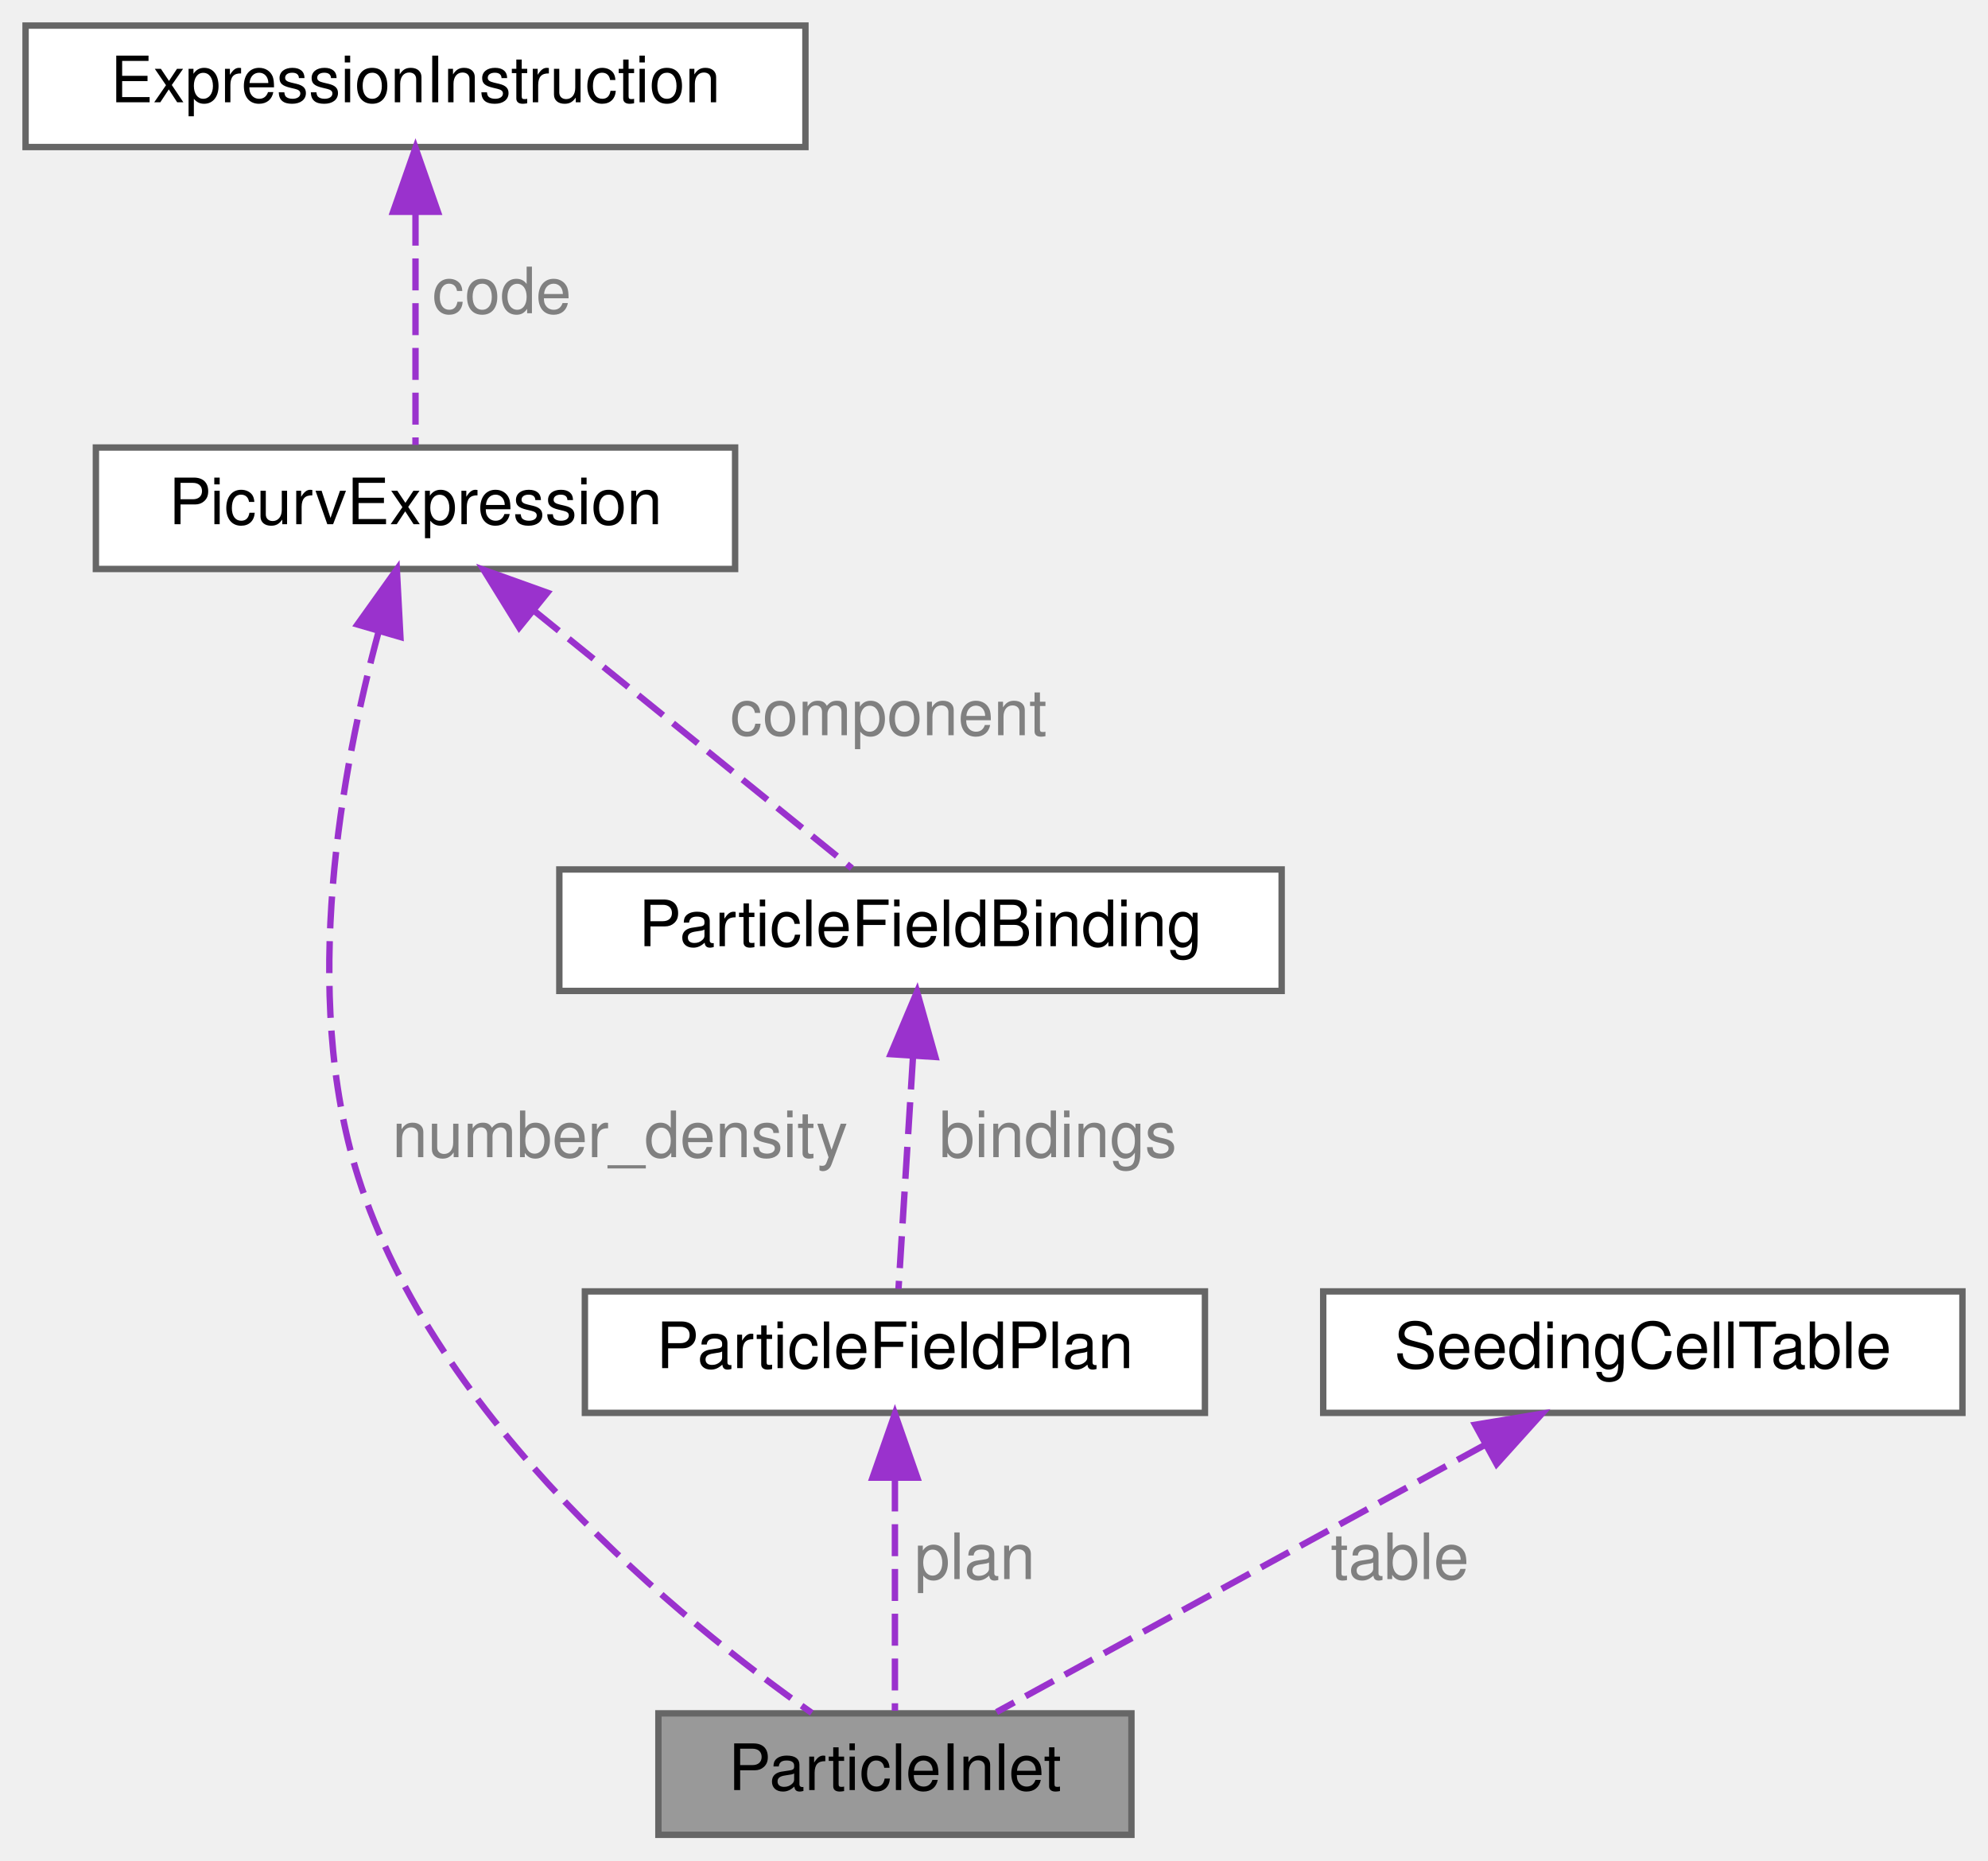
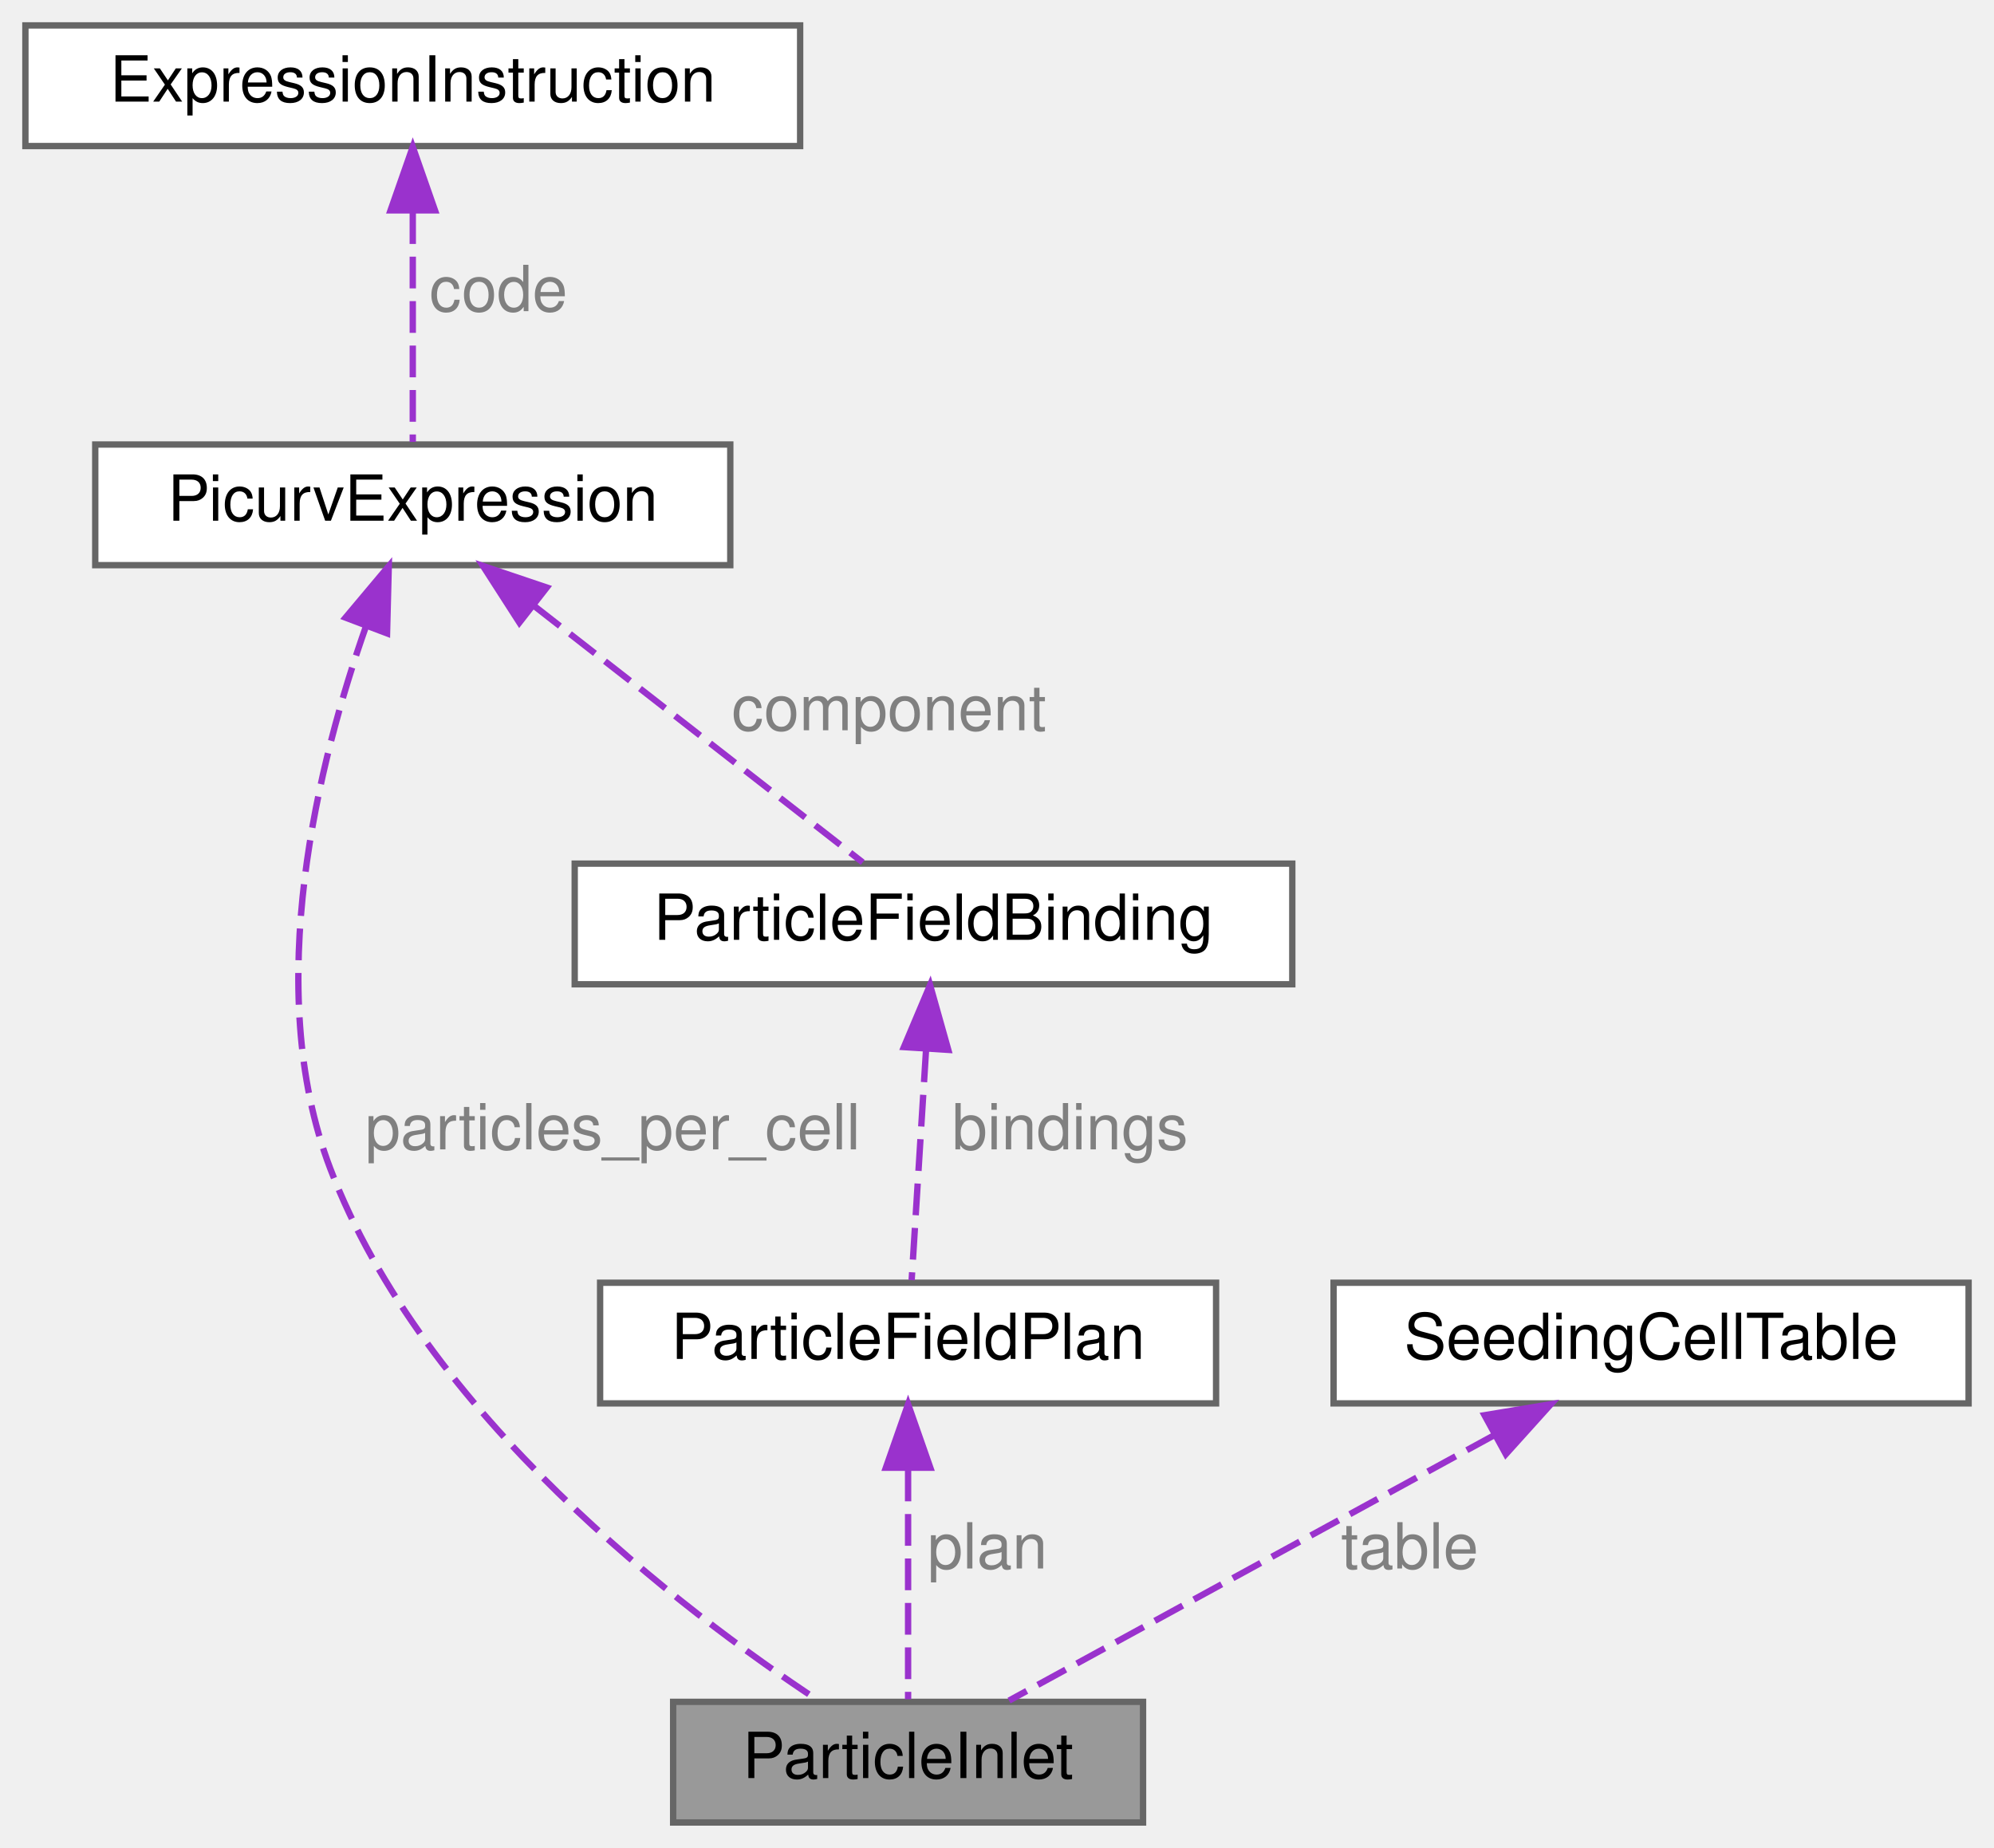
- <svg xmlns="http://www.w3.org/2000/svg" xmlns:xlink="http://www.w3.org/1999/xlink" width="311pt" height="291pt" viewBox="0.00 0.00 311.00 291.00">
+ <svg xmlns="http://www.w3.org/2000/svg" xmlns:xlink="http://www.w3.org/1999/xlink" width="314pt" height="291pt" viewBox="0.00 0.00 314.00 291.00">
  <g id="graph0" class="graph" transform="scale(1 1) rotate(0) translate(4 287)">
    <g id="Node000001" class="node">
      <g id="a_Node000001">
        <a xlink:title="One inlet face that injects particles.">
-           <polygon fill="#999999" stroke="#666666" points="173,-19 99,-19 99,0 173,0 173,-19" />
-           <text text-anchor="middle" x="136" y="-7" font-family="Helvetica,sans-Serif" font-size="10.00">ParticleInlet</text>
+           <polygon fill="#999999" stroke="#666666" points="176,-19 102,-19 102,0 176,0 176,-19" />
+           <text text-anchor="middle" x="139" y="-7" font-family="Helvetica,sans-Serif" font-size="10.00">ParticleInlet</text>
        </a>
      </g>
    </g>
    <g id="Node000002" class="node">
      <g id="a_Node000002">
        <a xlink:href="expression_8c.html#structPicurvExpression" target="_top" xlink:title=" ">
          <polygon fill="white" stroke="#666666" points="111,-217 11,-217 11,-198 111,-198 111,-217" />
          <text text-anchor="middle" x="61" y="-205" font-family="Helvetica,sans-Serif" font-size="10.00">PicurvExpression</text>
        </a>
      </g>
    </g>
    <g id="edge1_Node000001_Node000002" class="edge">
      <g id="a_edge1_Node000001_Node000002">
        <a xlink:title=" ">
-           <path fill="none" stroke="#9a32cd" stroke-dasharray="5,2" d="M55.2,-188.08C49.51,-167.01 42.92,-131.72 52,-103 64.1,-64.74 102.58,-33.47 122.99,-19.07" />
-           <polygon fill="#9a32cd" stroke="#9a32cd" points="51.92,-189.32 58.08,-197.94 58.64,-187.36 51.92,-189.32" />
+           <path fill="none" stroke="#9a32cd" stroke-dasharray="5,2" d="M53.68,-188.5C46.21,-167.34 37.13,-131.52 48,-103 62.76,-64.27 103.32,-33.43 124.96,-19.14" />
+           <polygon fill="#9a32cd" stroke="#9a32cd" points="50.41,-189.74 57.22,-197.85 56.95,-187.26 50.41,-189.74" />
        </a>
      </g>
-       <text text-anchor="middle" x="93" y="-106" font-family="Helvetica,sans-Serif" font-size="10.00" fill="grey"> number_density</text>
+       <text text-anchor="middle" x="92.5" y="-106" font-family="Helvetica,sans-Serif" font-size="10.00" fill="grey"> particles_per_cell</text>
    </g>
    <g id="Node000005" class="node">
      <g id="a_Node000005">
        <a xlink:href="ParticleInitialConditions_8c.html#structParticleFieldBinding" target="_top" xlink:title="One configured field: its identity and one expression per component.">
-           <polygon fill="white" stroke="#666666" points="196.5,-151 83.5,-151 83.5,-132 196.5,-132 196.5,-151" />
-           <text text-anchor="middle" x="140" y="-139" font-family="Helvetica,sans-Serif" font-size="10.00">ParticleFieldBinding</text>
+           <polygon fill="white" stroke="#666666" points="199.5,-151 86.5,-151 86.5,-132 199.5,-132 199.5,-151" />
+           <text text-anchor="middle" x="143" y="-139" font-family="Helvetica,sans-Serif" font-size="10.00">ParticleFieldBinding</text>
        </a>
      </g>
    </g>
    <g id="edge5_Node000005_Node000002" class="edge">
      <g id="a_edge5_Node000005_Node000002">
        <a xlink:title=" ">
-           <path fill="none" stroke="#9a32cd" stroke-dasharray="5,2" d="M79.53,-191.49C95,-178.96 116.5,-161.54 129.26,-151.2" />
-           <polygon fill="#9a32cd" stroke="#9a32cd" points="77.22,-188.85 71.65,-197.87 81.63,-194.29 77.22,-188.85" />
+           <path fill="none" stroke="#9a32cd" stroke-dasharray="5,2" d="M80.23,-191.49C96.29,-178.96 118.61,-161.54 131.85,-151.2" />
+           <polygon fill="#9a32cd" stroke="#9a32cd" points="77.79,-188.96 72.06,-197.87 82.1,-194.48 77.79,-188.96" />
        </a>
      </g>
-       <text text-anchor="middle" x="135" y="-172" font-family="Helvetica,sans-Serif" font-size="10.00" fill="grey"> component</text>
+       <text text-anchor="middle" x="136" y="-172" font-family="Helvetica,sans-Serif" font-size="10.00" fill="grey"> component</text>
    </g>
    <g id="Node000003" class="node">
      <g id="a_Node000003">
        <a xlink:href="expression_8c.html#structExpressionInstruction" target="_top" xlink:title="One postfix instruction.">
          <polygon fill="white" stroke="#666666" points="122,-283 0,-283 0,-264 122,-264 122,-283" />
          <text text-anchor="middle" x="61" y="-271" font-family="Helvetica,sans-Serif" font-size="10.00">ExpressionInstruction</text>
        </a>
      </g>
    </g>
    <g id="edge2_Node000002_Node000003" class="edge">
      <g id="a_edge2_Node000002_Node000003">
        <a xlink:title=" ">
          <path fill="none" stroke="#9a32cd" stroke-dasharray="5,2" d="M61,-253.58C61,-241.63 61,-226.72 61,-217.41" />
          <polygon fill="#9a32cd" stroke="#9a32cd" points="57.5,-253.87 61,-263.87 64.5,-253.87 57.5,-253.87" />
        </a>
      </g>
      <text text-anchor="middle" x="74.5" y="-238" font-family="Helvetica,sans-Serif" font-size="10.00" fill="grey"> code</text>
    </g>
    <g id="Node000004" class="node">
      <g id="a_Node000004">
        <a xlink:href="ParticleInitialConditions_8c.html#structParticleFieldPlan" target="_top" xlink:title=" ">
-           <polygon fill="white" stroke="#666666" points="184.5,-85 87.5,-85 87.5,-66 184.5,-66 184.5,-85" />
-           <text text-anchor="middle" x="136" y="-73" font-family="Helvetica,sans-Serif" font-size="10.00">ParticleFieldPlan</text>
+           <polygon fill="white" stroke="#666666" points="187.5,-85 90.5,-85 90.5,-66 187.5,-66 187.5,-85" />
+           <text text-anchor="middle" x="139" y="-73" font-family="Helvetica,sans-Serif" font-size="10.00">ParticleFieldPlan</text>
        </a>
      </g>
    </g>
    <g id="edge3_Node000001_Node000004" class="edge">
      <g id="a_edge3_Node000001_Node000004">
        <a xlink:title=" ">
-           <path fill="none" stroke="#9a32cd" stroke-dasharray="5,2" d="M136,-55.58C136,-43.63 136,-28.72 136,-19.41" />
-           <polygon fill="#9a32cd" stroke="#9a32cd" points="132.5,-55.87 136,-65.87 139.5,-55.87 132.5,-55.87" />
+           <path fill="none" stroke="#9a32cd" stroke-dasharray="5,2" d="M139,-55.58C139,-43.63 139,-28.72 139,-19.41" />
+           <polygon fill="#9a32cd" stroke="#9a32cd" points="135.5,-55.87 139,-65.87 142.5,-55.87 135.5,-55.87" />
        </a>
      </g>
-       <text text-anchor="middle" x="148.5" y="-40" font-family="Helvetica,sans-Serif" font-size="10.00" fill="grey"> plan</text>
+       <text text-anchor="middle" x="151.5" y="-40" font-family="Helvetica,sans-Serif" font-size="10.00" fill="grey"> plan</text>
    </g>
    <g id="edge4_Node000004_Node000005" class="edge">
      <g id="a_edge4_Node000004_Node000005">
        <a xlink:title=" ">
-           <path fill="none" stroke="#9a32cd" stroke-dasharray="5,2" d="M138.82,-121.58C138.07,-109.63 137.14,-94.72 136.56,-85.41" />
-           <polygon fill="#9a32cd" stroke="#9a32cd" points="135.34,-122.11 139.46,-131.87 142.33,-121.67 135.34,-122.11" />
+           <path fill="none" stroke="#9a32cd" stroke-dasharray="5,2" d="M141.82,-121.58C141.07,-109.63 140.14,-94.72 139.56,-85.41" />
+           <polygon fill="#9a32cd" stroke="#9a32cd" points="138.34,-122.11 142.46,-131.87 145.33,-121.67 138.34,-122.11" />
        </a>
      </g>
-       <text text-anchor="middle" x="161.5" y="-106" font-family="Helvetica,sans-Serif" font-size="10.00" fill="grey"> bindings</text>
+       <text text-anchor="middle" x="164.5" y="-106" font-family="Helvetica,sans-Serif" font-size="10.00" fill="grey"> bindings</text>
    </g>
    <g id="Node000006" class="node">
      <g id="a_Node000006">
        <a xlink:href="ParticleSwarm_8c.html#structSeedingCellTable" target="_top" xlink:title="The owned cells a seeding mode places particles in, and which particles each gets.">
-           <polygon fill="white" stroke="#666666" points="303,-85 203,-85 203,-66 303,-66 303,-85" />
-           <text text-anchor="middle" x="253" y="-73" font-family="Helvetica,sans-Serif" font-size="10.00">SeedingCellTable</text>
+           <polygon fill="white" stroke="#666666" points="306,-85 206,-85 206,-66 306,-66 306,-85" />
+           <text text-anchor="middle" x="256" y="-73" font-family="Helvetica,sans-Serif" font-size="10.00">SeedingCellTable</text>
        </a>
      </g>
    </g>
    <g id="edge6_Node000001_Node000006" class="edge">
      <g id="a_edge6_Node000001_Node000006">
        <a xlink:title=" ">
-           <path fill="none" stroke="#9a32cd" stroke-dasharray="5,2" d="M228.37,-61.03C205.33,-48.42 171.59,-29.97 151.9,-19.2" />
-           <polygon fill="#9a32cd" stroke="#9a32cd" points="226.77,-64.14 237.22,-65.87 230.13,-58 226.77,-64.14" />
+           <path fill="none" stroke="#9a32cd" stroke-dasharray="5,2" d="M231.37,-61.03C208.33,-48.42 174.59,-29.97 154.9,-19.2" />
+           <polygon fill="#9a32cd" stroke="#9a32cd" points="229.77,-64.14 240.22,-65.87 233.13,-58 229.77,-64.14" />
        </a>
      </g>
-       <text text-anchor="middle" x="215" y="-40" font-family="Helvetica,sans-Serif" font-size="10.00" fill="grey"> table</text>
+       <text text-anchor="middle" x="218" y="-40" font-family="Helvetica,sans-Serif" font-size="10.00" fill="grey"> table</text>
    </g>
  </g>
</svg>
